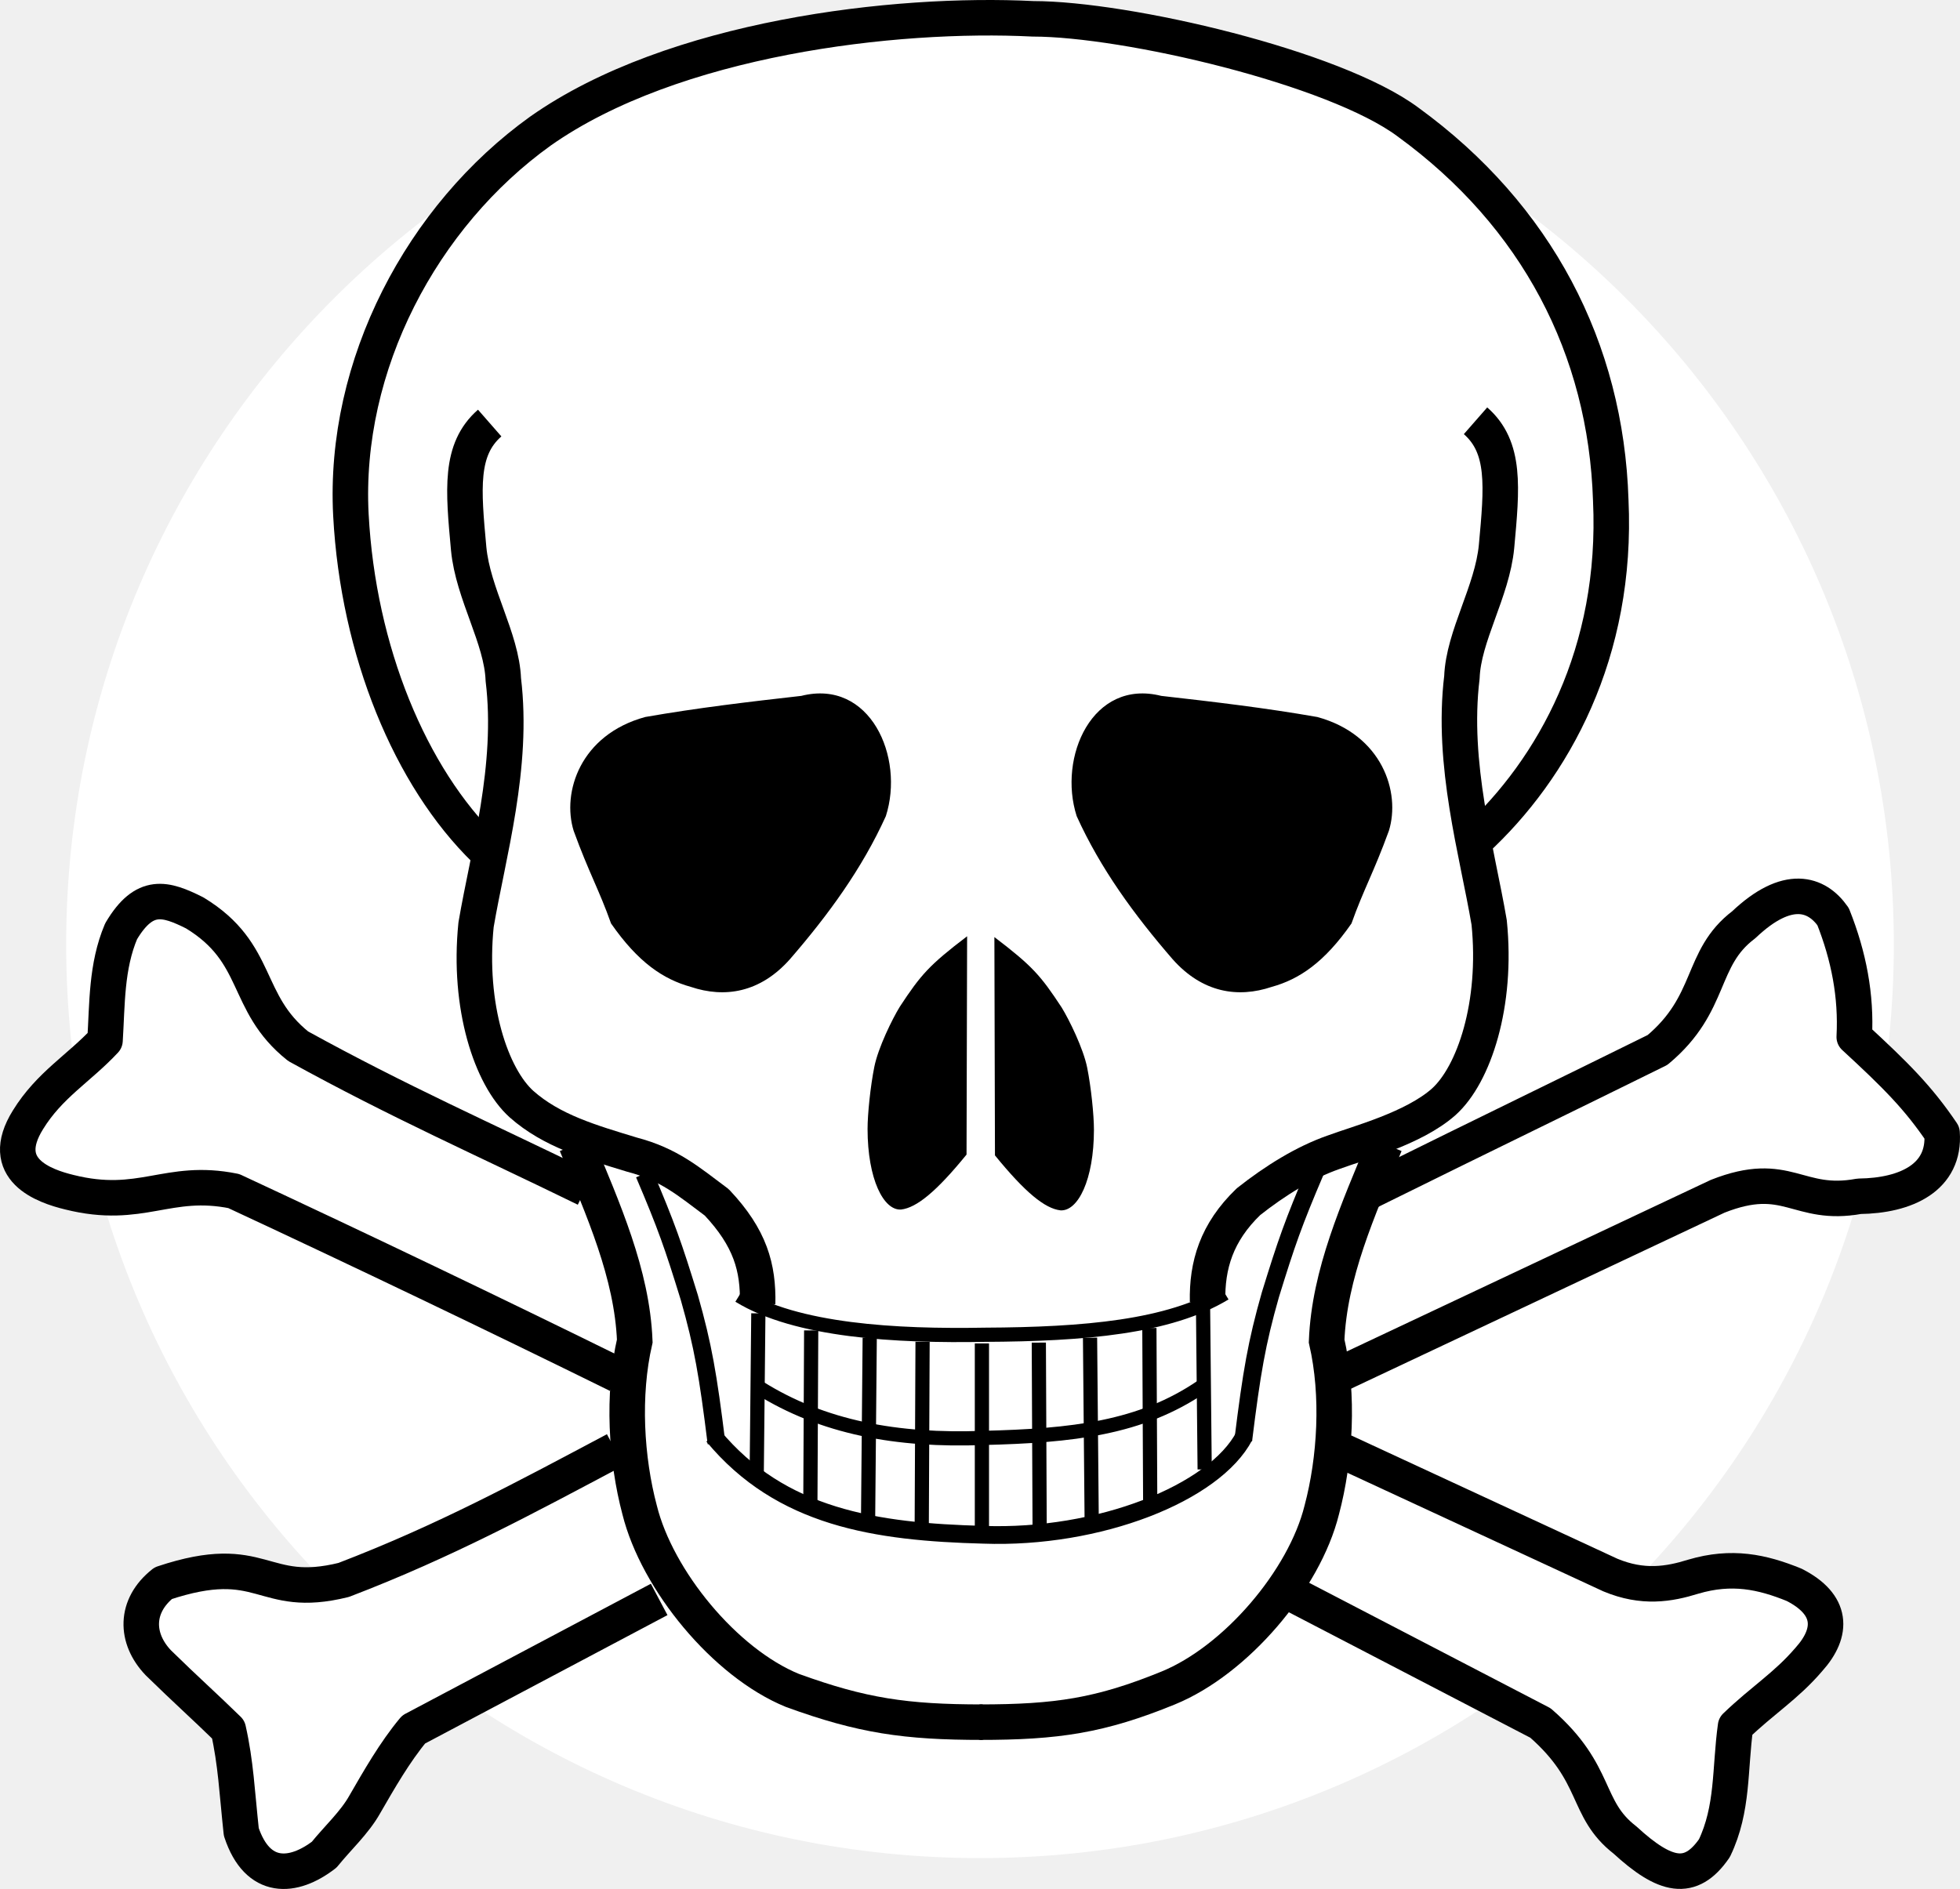
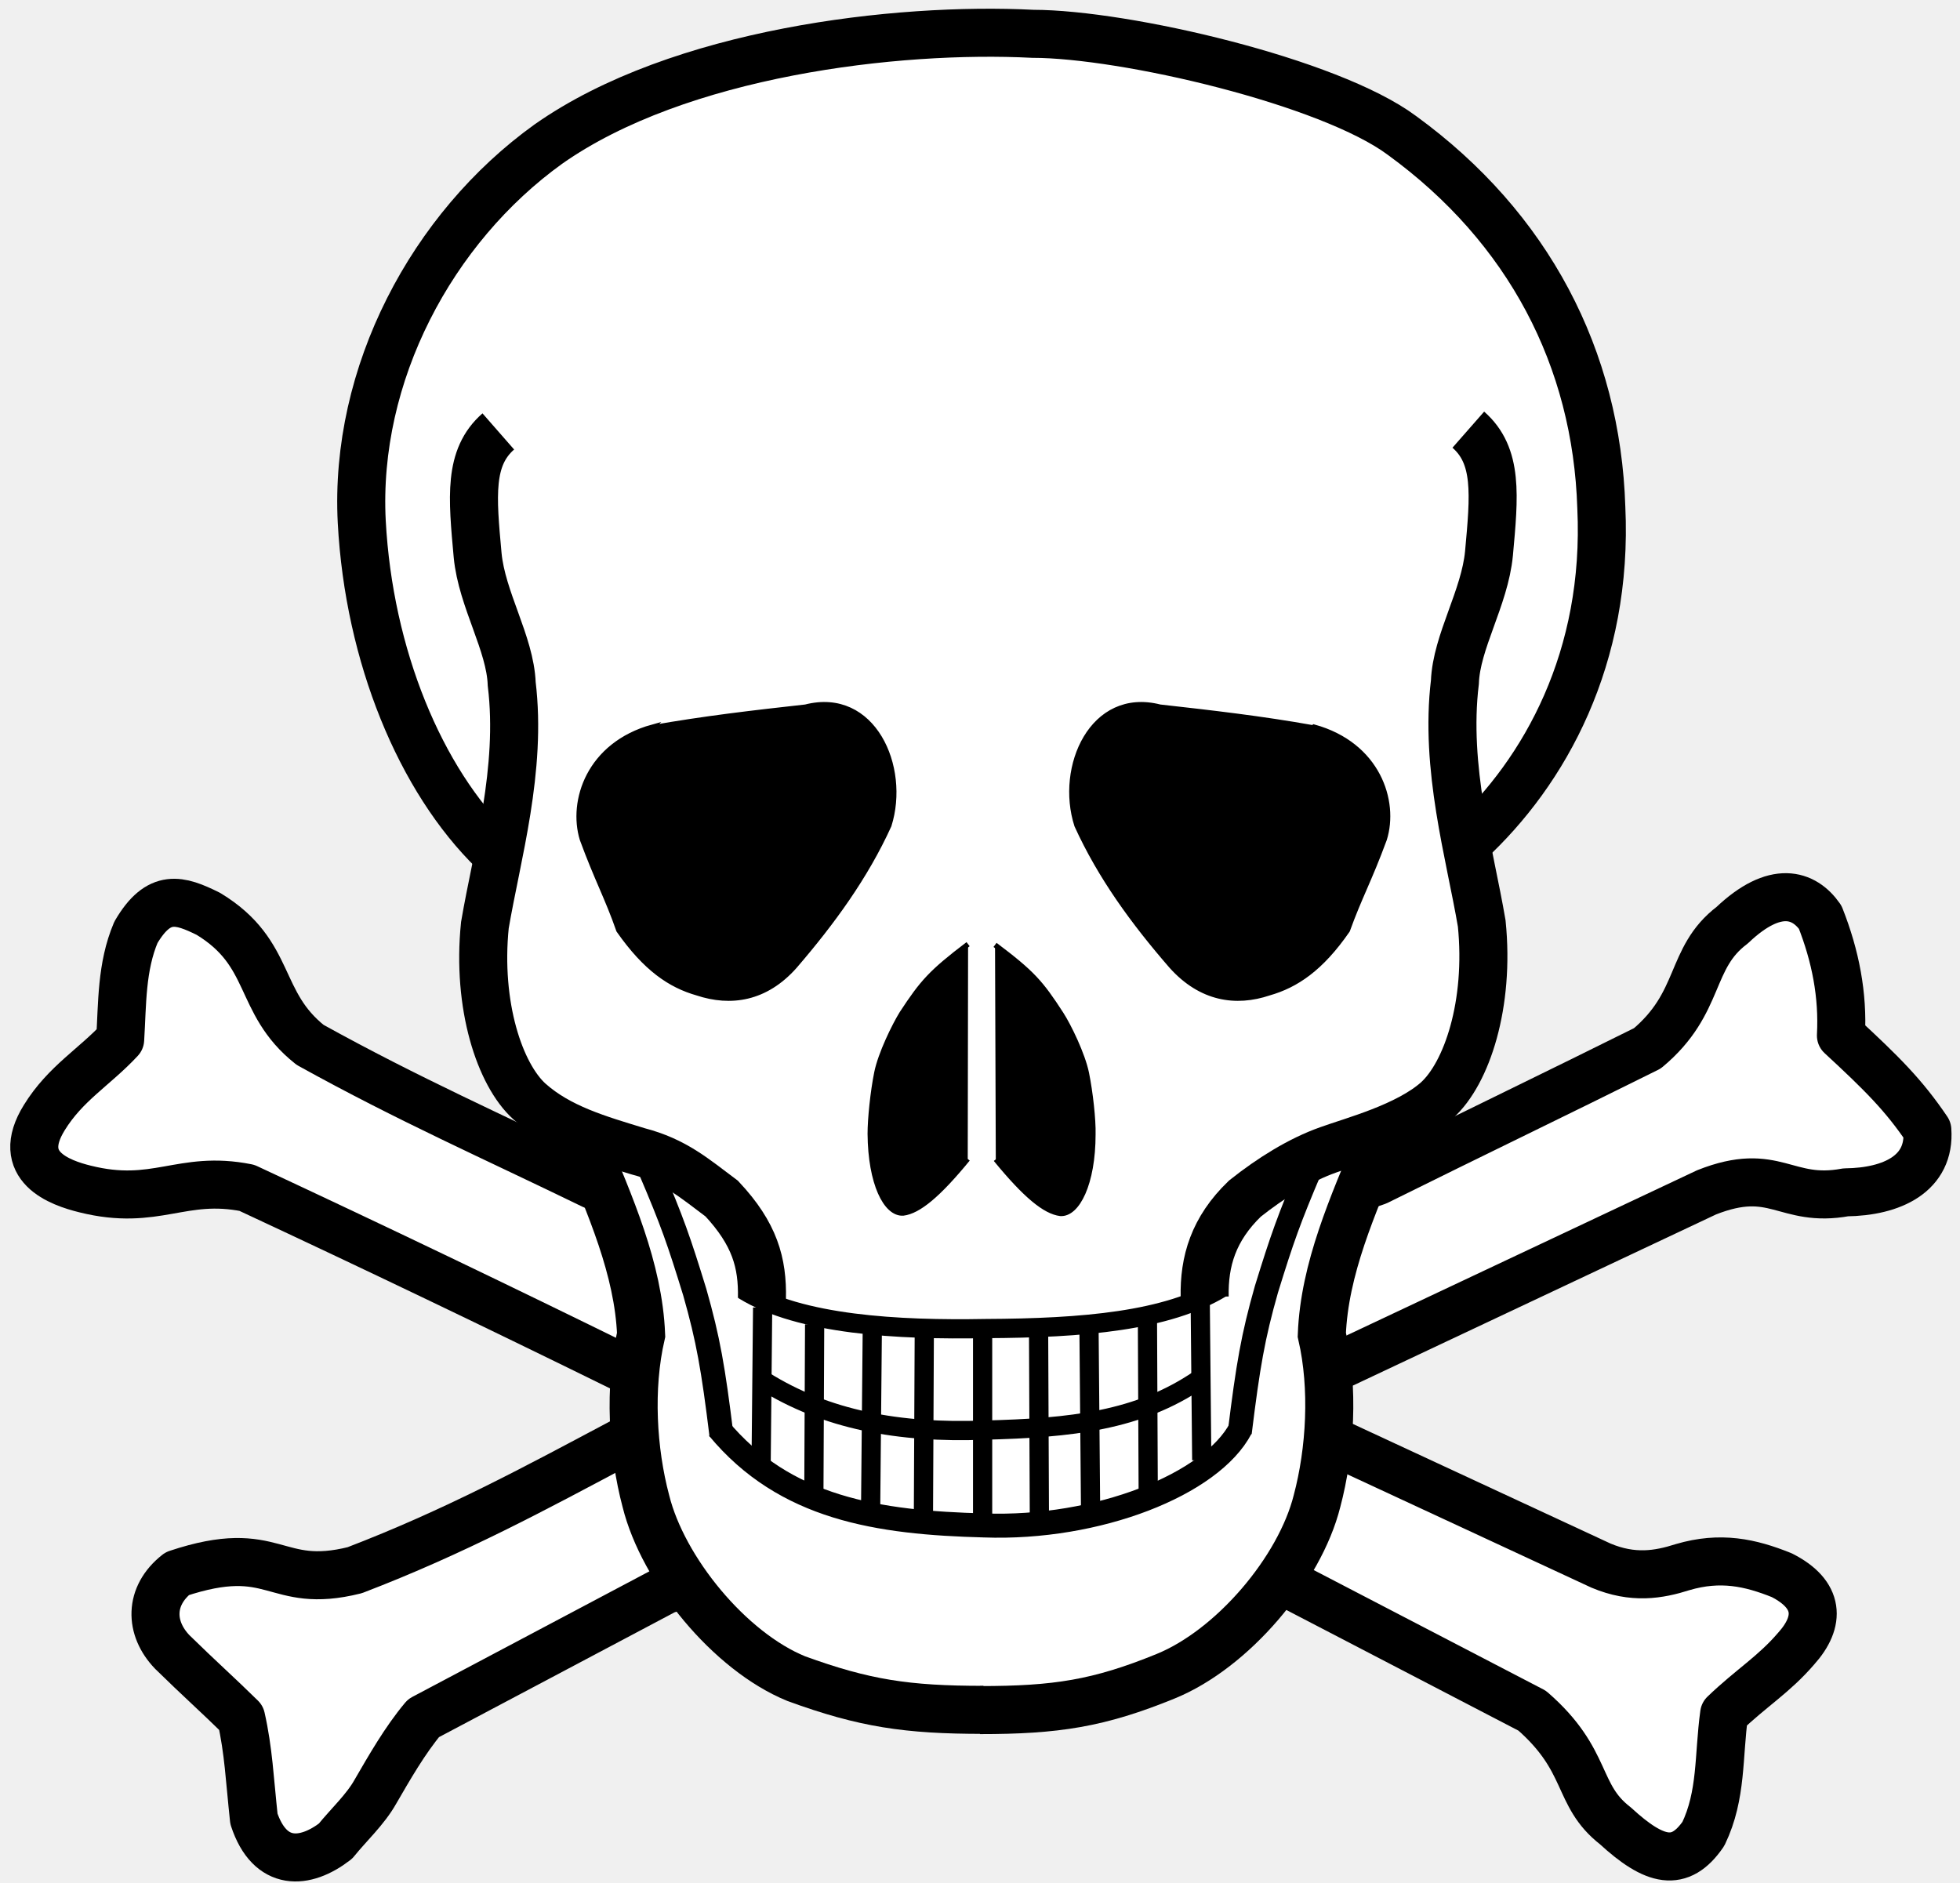
- <svg xmlns="http://www.w3.org/2000/svg" width="711.182" height="685.571" id="svg2432" version="1.0">
-   <defs id="defs2434">
-     </defs>
-   <g id="layer1" transform="translate(-10.12327,-361.0055)">
-     <g id="g2419">
-       <g id="g2461" transform="translate(0,111.4286)">
-         <circle cx="240" cy="240" r="200" style="font-size:12px;fill:#ffffff;fill-opacity:1;stroke:none;stroke-width:20" id="circle3187" transform="matrix(1.65789,0,0,1.65789,-32.17932,194.4686)" />
-         <g id="g2792" transform="matrix(2.486835,0,0,2.486835,458.0834,-205.7471)" style="fill:#ffffff;fill-opacity:1">
-           <path d="M 21.617,356.02 C 6.908,363.296 -77.392,387.811 -90.361,394.691 C -103.331,401.571 -115.113,407.976 -129.98,413.67 C -142.08,416.675 -141.605,409.242 -156.314,414.144 C -160.505,417.466 -160.426,422.21 -157.026,425.769 C -153.072,429.644 -150.304,432.096 -146.824,435.496 C -145.717,440.399 -145.559,444.59 -144.927,450.442 C -142.554,457.639 -137.335,457.243 -132.828,453.764 C -130.851,451.312 -128.399,449.098 -126.897,446.409 C -124.84,442.851 -122.547,438.818 -119.779,435.496 L -83.956,416.517 L 16.635,383.065 L 70.489,357.681 C 80.69,353.648 82.114,359.342 91.129,357.681 C 98.009,357.602 103.702,354.913 103.228,348.429 C 99.749,343.288 96.506,340.046 90.417,334.431 C 90.733,328.421 89.626,322.648 87.333,316.875 C 84.96,313.475 80.69,311.972 74.285,318.061 C 67.8,322.964 69.856,329.528 61.71,336.329 C 48.425,342.893 36.326,348.745 21.617,356.02 z" style="font-size:12px;fill:#ffffff;fill-opacity:1;fill-rule:evenodd;stroke:none;stroke-width:5.181;stroke-linecap:butt;stroke-linejoin:round;stroke-opacity:0.991" id="path2705" />
-           <path d="M -89.991,383.76 C -71.817,392.706 8.568,415.805 8.568,415.805 L 44.629,434.547 C 53.17,441.981 51.035,447.041 56.966,451.629 C 62.818,457.006 66.535,457.876 70.014,452.815 C 72.782,447.042 72.229,441.269 73.099,435.022 C 77.131,431.147 80.453,429.17 83.775,425.295 C 87.412,421.262 87.253,417.229 81.639,414.382 C 76.973,412.484 72.545,411.535 66.93,413.196 C 63.371,414.303 59.576,414.935 54.831,412.958 L 15.923,394.928 L -94.688,356.583 C -109.562,349.314 -121.92,343.889 -136.627,335.781 C -144.623,329.406 -142.051,322.193 -151.725,316.322 C -155.974,314.197 -159.05,313.246 -162.461,319.006 C -164.642,324.151 -164.474,329.63 -164.81,334.943 C -168.612,339.025 -172.918,341.43 -176.049,346.518 C -180.579,353.788 -173.701,356.192 -170.01,357.087 C -159.497,359.715 -155.695,354.962 -146.021,356.919 C -127.176,365.698 -108.164,374.813 -89.991,383.76 z" style="font-size:12px;fill:#ffffff;fill-opacity:1;fill-rule:evenodd;stroke:none;stroke-width:5.181;stroke-linecap:butt;stroke-linejoin:round;stroke-opacity:0.991" id="path2703" />
-           <path d="M -37.219,434.429 C -48.053,434.429 -54.38,433.479 -64.502,429.802 C -74.387,425.769 -84.272,413.67 -86.803,403.469 C -88.78,396.035 -89.333,386.704 -87.515,378.796 C -87.91,368.99 -92.101,359.658 -95.996,349.524 C -98.909,347.787 -101.664,346.341 -104.045,344.227 C -108.463,340.251 -111.887,329.98 -110.672,318.053 C -109.97,313.93 -109.156,314.865 -109.347,307.12 C -120.253,296.519 -127.874,278.119 -128.932,258.25 C -130.081,236.355 -118.55,214.613 -101.271,202.218 C -81.912,188.592 -49.543,184.824 -29.417,185.841 C -15.784,185.85 14.583,192.919 25.302,200.902 C 44.106,214.574 54.189,233.979 54.888,256.097 C 55.921,278.313 46.564,295.235 34.877,305.341 C 35.499,309.419 36.469,313.741 37.147,317.722 C 38.362,329.649 34.938,339.92 30.52,343.895 C 28.253,345.908 25.02,347.442 21.947,349.365 C 18.018,359.658 13.827,368.99 13.432,378.796 C 15.25,386.704 14.697,396.035 12.72,403.469 C 10.189,413.67 0.186,425.414 -9.7,429.447 C -19.585,433.48 -25.911,434.429 -37.219,434.429 z" style="font-size:12px;fill:#ffffff;fill-opacity:1;fill-rule:evenodd;stroke:none;stroke-width:5.181;stroke-linecap:round;stroke-linejoin:round;stroke-opacity:0.991" id="path2691" />
-         </g>
-         <g id="g670" style="font-size:12px;fill:#000000;fill-opacity:1;stroke:none;stroke-opacity:0.991" transform="matrix(1.417251,0,0,1.417251,-56.90091,221.305)">
-           <path style="fill:#000000;fill-opacity:1;fill-rule:evenodd;stroke:none;stroke-width:0.727pt;stroke-linecap:butt;stroke-linejoin:miter;stroke-opacity:0.991" d="M 294.895,259.711 C 285.199,267.084 283.042,269.56 277.684,277.719 C 275.745,280.868 272.124,288.227 271.134,293.164 C 270.145,298.1 269.404,305.262 269.407,309.055 C 269.419,321.908 273.51,329.971 277.978,329.69 C 281.97,329.232 287.05,325.069 294.748,315.614" id="path584" />
-           <path style="fill:#000000;fill-opacity:1;fill-rule:evenodd;stroke:none;stroke-width:0.727pt;stroke-linecap:butt;stroke-linejoin:bevel;stroke-opacity:0.991" d="M 294.895,259.711 C 285.199,267.084 283.042,269.56 277.684,277.719 C 275.745,280.868 272.124,288.227 271.134,293.164 C 270.145,298.1 269.404,305.262 269.407,309.055 C 269.419,321.908 273.51,329.971 277.978,329.69 C 281.97,329.232 287.05,325.069 294.748,315.614" id="path585" transform="matrix(-1,0,0,1,596.772,0.208099)" />
-           <path style="fill:#000000;fill-opacity:1;fill-rule:evenodd;stroke:none;stroke-width:0.727pt;stroke-linecap:butt;stroke-linejoin:miter;stroke-opacity:0.991" d="M 211.888,203.561 C 225.348,201.202 238.391,199.676 251.851,198.15 C 269.474,193.709 278.355,213.83 273.498,228.955 C 267.393,242.415 258.79,254.21 248.938,265.588 C 241.306,274.191 232.214,275.583 223.544,272.664 C 216.546,270.724 210.083,266.421 203.145,256.43 C 200.093,247.826 197.457,243.385 193.571,232.701 C 190.519,222.849 195.266,208.101 211.888,203.561 z" id="path586" transform="translate(0.588722,-3.051758e-5)" />
-           <path style="fill:#000000;fill-opacity:1;fill-rule:evenodd;stroke:none;stroke-width:0.727pt;stroke-linecap:butt;stroke-linejoin:miter;stroke-opacity:0.991" d="M 211.888,203.561 C 225.348,201.202 238.391,199.676 251.851,198.15 C 269.474,193.709 278.355,213.83 273.498,228.955 C 267.393,242.415 258.79,254.21 248.938,265.588 C 241.306,274.191 232.214,275.583 223.544,272.664 C 216.546,270.724 210.083,266.421 203.145,256.43 C 200.093,247.826 197.457,243.385 193.571,232.701 C 190.519,222.849 195.266,208.101 211.888,203.561 z" id="path587" transform="matrix(-1,0,0,1,596.4468,-3.051758e-5)" />
-         </g>
-         <g style="font-size:12px;stroke:#000000;stroke-opacity:1" id="g770" transform="matrix(1.417251,0,0,1.417251,-56.90091,224.1622)">
-           <path id="path765" d="M 391.308,389.636 L 459.58,421.274 C 467.905,424.743 474.565,423.633 480.81,421.69 C 490.662,418.776 498.432,420.442 506.619,423.772 C 516.471,428.767 516.75,435.844 510.367,442.921 C 504.539,449.72 498.71,453.189 491.634,459.988 C 490.107,470.95 491.078,481.08 486.221,491.21 C 480.116,500.09 473.594,498.564 463.326,489.128 C 452.919,481.079 456.665,472.199 441.679,459.155 L 378.403,426.269 L 378.403,426.269" style="fill:none;fill-opacity:1;fill-rule:evenodd;stroke:#000000;stroke-width:9.091;stroke-linecap:butt;stroke-linejoin:round;stroke-dasharray:none;stroke-opacity:1" />
-           <path id="path766" d="M 204.812,389.22 C 182.055,401.292 161.38,412.531 135.293,422.522 C 114.062,427.795 114.895,414.752 89.085,423.355 C 81.731,429.183 81.87,437.508 87.836,443.752 C 94.775,450.552 99.631,454.854 105.737,460.821 C 107.68,469.424 107.957,476.778 109.067,487.046 C 113.23,499.674 122.388,498.98 130.297,492.875 C 133.766,488.573 138.068,484.688 140.704,479.97 C 144.312,473.726 148.336,466.649 153.193,460.821 L 216.052,427.518" style="fill:none;fill-opacity:1;fill-rule:evenodd;stroke:#000000;stroke-width:9.091;stroke-linecap:butt;stroke-linejoin:round;stroke-dasharray:none;stroke-opacity:1" />
-           <path id="path767" d="M 401.299,321.365 C 427.109,308.599 448.339,298.33 471.651,286.813 C 485.943,274.88 482.336,263.362 493.715,254.759 C 504.954,244.074 512.447,246.711 516.61,252.678 C 520.634,262.807 522.577,272.937 522.022,283.483 C 532.706,293.335 538.396,299.024 544.502,308.045 C 545.334,319.423 535.343,324.14 523.271,324.279 C 507.452,327.193 504.954,317.202 487.054,324.279 L 392.557,368.821 L 392.557,368.821" style="fill:none;fill-opacity:1;fill-rule:evenodd;stroke:#000000;stroke-width:9.091;stroke-linecap:square;stroke-linejoin:round;stroke-dasharray:none;stroke-opacity:1" />
-           <path id="path769" d="M 197.22,322.353 C 171.12,309.597 149.436,300.079 123.63,285.852 C 109.599,274.666 114.113,262.008 97.138,251.706 C 89.681,247.978 84.285,246.31 78.299,256.416 C 74.473,265.444 74.767,275.059 74.178,284.381 C 67.506,291.543 59.951,295.763 54.456,304.692 C 46.509,317.448 58.577,321.667 65.053,323.237 C 83.499,327.848 90.171,319.508 107.146,322.942 C 140.213,338.347 173.573,354.34 205.462,370.039" style="fill:none;fill-opacity:1;fill-rule:evenodd;stroke:#000000;stroke-width:9.091;stroke-linecap:butt;stroke-linejoin:round;stroke-dasharray:none;stroke-opacity:1" />
-         </g>
-         <g style="font-size:12px;fill:none;fill-opacity:1;stroke:#000000;stroke-opacity:1" id="g740" transform="matrix(1.417251,0,0,1.417251,-56.90091,224.1622)">
-           <g style="font-size:12px;fill:none;fill-opacity:1;stroke:#000000;stroke-opacity:1" id="g652">
-             <path id="path611" d="M 212.232,318.53 C 217.922,331.874 219.682,336.945 223.785,350.248 C 227.281,362.537 228.566,370.042 230.726,387.506" style="fill:none;fill-opacity:1;fill-rule:evenodd;stroke:#000000;stroke-width:4.545;stroke-linecap:butt;stroke-linejoin:miter;stroke-dasharray:none;stroke-opacity:1" />
-             <path transform="matrix(-1,0,0,1,596.3183,-0.735886)" id="path612" d="M 212.232,318.53 C 217.922,331.874 219.682,336.945 223.785,350.248 C 227.281,362.537 228.566,370.042 230.726,387.506" style="fill:none;fill-opacity:1;fill-rule:evenodd;stroke:#000000;stroke-width:4.545;stroke-linecap:butt;stroke-linejoin:miter;stroke-dasharray:none;stroke-opacity:1" />
-             <g style="fill:none;fill-opacity:1;stroke:#000000;stroke-opacity:1" id="g637">
-               <path id="path588" d="M 236.516,349.732 C 251.234,358.759 276.677,360.151 299.472,359.741 C 324.866,359.612 346.605,357.778 360.881,349.144" style="fill:none;fill-opacity:1;fill-rule:evenodd;stroke:#000000;stroke-width:3.636;stroke-linecap:butt;stroke-linejoin:miter;stroke-dasharray:none;stroke-opacity:1" />
-               <path id="path608" d="M 241.667,373.282 C 257.905,383.486 277.001,386.99 298.993,386.16 C 321.835,385.604 339.344,383.682 354.994,372.988" style="fill:none;fill-opacity:1;fill-rule:evenodd;stroke:#000000;stroke-width:3.636;stroke-linecap:butt;stroke-linejoin:miter;stroke-dasharray:none;stroke-opacity:1" />
-               <g style="fill:none;fill-opacity:1;stroke:#000000;stroke-opacity:1" id="g625">
-                 <path id="path609" d="M 229.893,385.644 C 247.26,406.592 271.501,410.229 299.066,410.959 C 328.585,412.036 358.232,400.314 365.885,385.645" style="fill:none;fill-opacity:1;fill-rule:evenodd;stroke:#000000;stroke-width:4.545;stroke-linecap:butt;stroke-linejoin:miter;stroke-dasharray:none;stroke-opacity:1" />
-                 <g style="fill:none;fill-opacity:1;stroke:#000000;stroke-opacity:1" id="g615">
-                   <path id="path589" d="M 241.444,354.256 L 241.028,395.468" style="fill:none;fill-opacity:1;fill-rule:evenodd;stroke:#000000;stroke-width:3.636;stroke-linecap:butt;stroke-linejoin:miter;stroke-dasharray:none;stroke-opacity:1" />
-                   <path id="path592" d="M 254.973,358.627 L 254.765,402.753" style="fill:none;fill-opacity:1;fill-rule:evenodd;stroke:#000000;stroke-width:3.636;stroke-linecap:butt;stroke-linejoin:miter;stroke-dasharray:none;stroke-opacity:1" />
-                   <path id="path593" d="M 269.959,360.5 L 269.543,406.708" style="fill:none;fill-opacity:1;fill-rule:evenodd;stroke:#000000;stroke-width:3.636;stroke-linecap:butt;stroke-linejoin:miter;stroke-dasharray:none;stroke-opacity:1" />
-                   <path id="path594" d="M 283.489,361.541 L 283.28,408.373" style="fill:none;fill-opacity:1;fill-rule:evenodd;stroke:#000000;stroke-width:3.636;stroke-linecap:butt;stroke-linejoin:miter;stroke-dasharray:none;stroke-opacity:1" />
-                   <path id="path595" d="M 298.683,361.957 L 298.683,408.789" style="fill:none;fill-opacity:1;fill-rule:evenodd;stroke:#000000;stroke-width:3.636;stroke-linecap:butt;stroke-linejoin:miter;stroke-dasharray:none;stroke-opacity:1" />
-                   <path id="path598" d="M 313.253,361.749 L 313.461,408.581" style="fill:none;fill-opacity:1;fill-rule:evenodd;stroke:#000000;stroke-width:3.636;stroke-linecap:butt;stroke-linejoin:miter;stroke-dasharray:none;stroke-opacity:1" />
-                   <path transform="translate(-0.41626,-3.051758e-5)" id="path599" d="M 326.782,360.5 L 327.198,406.5" style="fill:none;fill-opacity:1;fill-rule:evenodd;stroke:#000000;stroke-width:3.636;stroke-linecap:butt;stroke-linejoin:miter;stroke-dasharray:none;stroke-opacity:1" />
-                   <path id="path604" d="M 341.56,358.003 L 341.768,402.129" style="fill:none;fill-opacity:1;fill-rule:evenodd;stroke:#000000;stroke-width:3.636;stroke-linecap:butt;stroke-linejoin:miter;stroke-dasharray:none;stroke-opacity:1" />
-                   <path id="path606" d="M 355.297,352.591 L 355.714,394.219" style="fill:none;fill-opacity:1;fill-rule:evenodd;stroke:#000000;stroke-width:3.636;stroke-linecap:butt;stroke-linejoin:miter;stroke-dasharray:none;stroke-opacity:1" />
-                 </g>
-               </g>
-             </g>
-           </g>
-           <g style="font-size:12px;fill:none;fill-opacity:1;stroke:#000000;stroke-opacity:1" id="g675">
-             <path id="path573" d="M 171.498,235.561 C 152.362,216.958 138.988,184.673 137.132,149.809 C 135.117,111.389 155.35,73.239 185.669,51.49 C 219.638,27.58 276.435,20.968 311.751,22.752 C 335.672,22.769 388.957,35.172 407.766,49.18 C 440.76,73.17 458.454,107.22 459.68,146.03 C 461.493,185.013 445.074,214.705 424.969,233.236" style="fill:none;fill-opacity:1;fill-rule:evenodd;stroke:#000000;stroke-width:9.091;stroke-linecap:round;stroke-linejoin:round;stroke-dasharray:none;stroke-opacity:1" />
-             <path id="path580" d="M 172.662,126.267 C 164.91,133.049 165.888,143.244 167.284,158.459 C 168.386,170.019 175.762,181.398 176.15,191.959 C 178.862,214.244 172.274,236.529 169.173,254.745 C 167.041,275.673 173.05,293.695 180.801,300.671 C 188.552,307.551 198.557,310.4 209.069,313.607 C 218.62,316.105 223.573,320.449 230.797,325.835 C 239.403,334.972 241.456,342.529 241.262,351.831" style="fill:none;fill-opacity:1;fill-rule:evenodd;stroke:#000000;stroke-width:9.091;stroke-linecap:butt;stroke-linejoin:round;stroke-dasharray:none;stroke-opacity:1" />
-             <path transform="matrix(-1,0,0,1,597.7228,-0.58139)" id="path581" d="M 172.662,126.267 C 164.91,133.049 165.888,143.244 167.284,158.459 C 168.386,170.019 175.762,181.398 176.15,191.959 C 178.862,214.244 172.274,236.529 169.173,254.745 C 167.041,275.673 173.05,293.695 180.801,300.671 C 188.552,307.551 202.738,311.246 209.069,313.607 C 216.446,316.188 223.989,320.865 230.797,326.251 C 238.987,334.139 241.456,342.529 241.262,351.831" style="fill:none;fill-opacity:1;fill-rule:evenodd;stroke:#000000;stroke-width:9.091;stroke-linecap:butt;stroke-linejoin:round;stroke-dasharray:none;stroke-opacity:1" />
-             <path id="path613" d="M 194.821,310.959 C 201.759,327.749 209.113,344.123 209.807,361.329 C 206.616,375.205 207.587,391.579 211.056,404.623 C 215.497,422.523 232.842,443.753 250.188,450.83 C 267.949,457.282 279.05,458.948 298.892,458.948" style="fill:none;fill-opacity:1;fill-rule:evenodd;stroke:#000000;stroke-width:9.091;stroke-linecap:butt;stroke-linejoin:miter;stroke-dasharray:none;stroke-opacity:1" />
-             <path transform="matrix(-1,0,0,1,596.7438,-3.051758e-5)" id="path614" d="M 194.821,310.959 C 201.759,327.749 209.113,344.123 209.807,361.329 C 206.616,375.205 207.587,391.579 211.056,404.623 C 215.497,422.523 233.05,443.129 250.396,450.206 C 267.741,457.283 278.841,458.948 298.684,458.948" style="fill:none;fill-opacity:1;fill-rule:evenodd;stroke:#000000;stroke-width:9.091;stroke-linecap:butt;stroke-linejoin:miter;stroke-dasharray:none;stroke-opacity:1" />
-           </g>
-         </g>
-       </g>
-     </g>
-   </g>
+ <svg xmlns="http://www.w3.org/2000/svg" width="510" height="490" version="1">
+   <path fill="#FFF" stroke="#000" stroke-width="12.5" d="M335.4 412.27l63.28 32.9c14.98 13.03 11.24 21.9 21.65 29.96 10.26 9.43 16.8 10.96 22.9 2.08 4.85-10.1 3.88-20.2 5.4-31.2 7.08-6.8 12.9-10.2 18.74-17 6.38-7.1 6.1-14.1-3.75-19.1-8.2-3.3-15.96-5-25.8-2.1-6.26 2-12.92 3.1-21.24-.4l-68.28-31.7-194-67.3c-26.1-12.7-47.78-22.2-73.6-36.5-14.02-11.1-9.5-23.8-26.48-34.1-7.47-3.7-12.87-5.4-18.85 4.8-3.82 9-3.52 18.6-4.1 27.9-6.68 7.2-14.24 11.4-19.73 20.3-7.95 12.8 4.1 17 10.6 18.6 18.44 4.6 25.1-3.7 42.1-.3 33.05 15.4 66.4 31.4 98.3 47.1z" stroke-linejoin="round" />
+   <path fill="#FFF" stroke="#000" stroke-width="12.5" d="M349.56 354.82l94.5-44.54c17.9-7.08 20.4 2.9 36.2 0 12.08-.14 22.07-4.86 21.24-16.23-6.1-9.03-11.8-14.7-22.48-24.57.56-10.54-1.4-20.67-5.4-30.8-4.17-5.97-11.67-8.6-22.9 2.08-11.38 8.6-7.78 20.12-22.07 32.05-23.3 11.6-44.54 21.8-70.35 34.6l-196.5 67.9c-22.75 12.1-43.42 23.3-69.5 33.3-21.24 5.3-20.4-7.7-46.2.9-7.37 5.8-7.23 14.2-1.26 20.4 6.93 6.8 11.8 11.1 17.9 17.1 1.94 8.6 2.22 16 3.33 26.3 4.16 12.6 13.33 11.9 21.23 5.8 3.47-4.3 7.77-8.2 10.4-12.9 3.6-6.2 7.64-13.3 12.5-19.1l62.85-33.3z" stroke-linejoin="round" />
+   <path fill="#FFF" stroke="#000" stroke-width="12.5" d="M128.5 221.56c-19.14-18.6-32.5-50.9-34.37-85.75-2-38.4 18.22-76.5 48.54-98.3C176.64 13.6 233.43 7 268.75 8.8c23.92.02 77.2 12.42 96.02 26.43 33 24 50.68 58.04 51.9 96.85 1.82 38.98-14.6 68.68-34.7 87.2" />
+   <path fill="#FFF" d="M130.4 215s-23.13 70.03 21.44 81.97l16.25 93.66c17.1 73.72 154.4 73.77 174.6 0l16.2-93.66c45.7-12.2 22.5-82 22.5-82z" />
+   <path fill="none" stroke="#000" stroke-width="12.5" d="M129.66 112.27c-7.75 6.78-6.77 16.97-5.38 32.2 1.1 11.55 8.48 22.93 8.87 33.5 2.7 22.27-3.88 44.56-6.98 62.78-2.13 20.92 3.88 38.95 11.63 45.92 7.75 6.88 17.76 9.73 28.27 12.94 9.55 2.5 14.5 6.9 21.73 12.3 8.6 9.2 10.66 16.7 10.46 26m183.8-226.1c7.75 6.8 6.77 17 5.38 32.2-1.1 11.6-8.48 23-8.87 33.5-2.7 22.3 3.88 44.6 6.98 62.8 2.13 21-3.88 39-11.63 46-7.75 6.9-21.94 10.6-28.27 12.9-7.37 2.6-14.92 7.3-21.72 12.7-8.2 7.9-10.66 16.3-10.47 25.6" />
+   <path fill="none" stroke="#000" stroke-width="12.5" d="M151.82 296.96c6.94 16.8 14.3 33.16 15 50.37-3.2 13.88-2.23 30.25 1.24 43.3 4.44 17.9 21.78 39.12 39.13 46.2 17.7 6.45 28.8 8.12 48.7 8.12" />
+   <path fill="none" stroke="#000" stroke-width="12.5" d="M358.92 296.96c-6.94 16.8-14.3 33.16-14.98 50.37 3.2 13.87 2.22 30.25-1.25 43.3-4.5 17.9-22 38.5-39.4 45.58-17.4 7.1-28.5 8.8-48.3 8.8" />
+   <path stroke="#000" stroke-width="1pt" d="M251.9 245.7c-9.7 7.38-11.86 9.86-17.22 18.02-1.94 3.15-5.56 10.5-6.55 15.44-1 4.94-1.73 12.1-1.72 15.9.1 12.85 4.1 20.9 8.6 20.63 4-.5 9.1-4.7 16.8-14.1m7.1-55.7c9.7 7.3 11.9 9.8 17.2 18 2 3.1 5.6 10.5 6.6 15.4s1.8 12.1 1.7 15.9c0 12.8-4.1 20.9-8.5 20.6-4-.5-9.1-4.7-16.8-14.1m-89.5-112.3c13.5-2.4 26.5-3.9 40-5.4 17.6-4.5 26.5 15.6 21.7 30.8-6.1 13.4-14.7 25.2-24.5 36.6-7.6 8.6-16.7 9.9-25.4 7-7-2-13.4-6.3-20.4-16.3-3-8.6-5.6-13.1-9.5-23.7-3.02-9.9 1.7-24.6 18.3-29.2zm172.1 0c-13.4-2.4-26.5-3.9-39.9-5.4-17.6-4.5-26.5 15.6-21.6 30.8 6.1 13.4 14.7 25.2 24.6 36.6 7.7 8.6 16.8 9.9 25.4 7 7-2 13.5-6.3 20.4-16.3 3.1-8.6 5.7-13.1 9.6-23.7 3.1-9.9-1.7-24.6-18.3-29.2z" />
+   <path fill="none" stroke="#000" stroke-width="6.25" d="M169.23 304.53c5.7 13.34 7.45 18.4 11.55 31.72 3.5 12.3 4.8 19.8 6.95 37.26m153.37-69.7c-5.7 13.4-7.46 18.4-11.57 31.7-3.5 12.3-4.78 19.8-6.94 37.3" />
+   <path fill="none" stroke="#000" stroke-width="5" d="M193.52 335.73c14.7 9.03 40.16 10.42 62.95 10 25.4-.12 47.13-1.95 61.4-10.6m-119.2 24.15c16.23 10.2 35.33 13.7 57.32 12.88 22.8-.56 40.3-2.48 56-13.17" />
+   <path fill="none" stroke="#000" stroke-width="6.25" d="M186.9 371.64c17.36 20.95 41.6 24.6 69.17 25.32 29.5 1.08 59.16-10.65 66.8-25.3" />
+   <path stroke="#000" stroke-width="5" d="M198.44 340.26l-.4 41.2m13.93-36.83l-.2 44.12m15.2-42.25l-.43 46.2m13.96-45.16l-.22 46.83m15.4-46.4v46.82m14.57-47.1l.2 46.8m12.92-48.1l.4 46m14.8-48.5l.2 44.1m13.53-49.6l.4 41.6" />
</svg>
